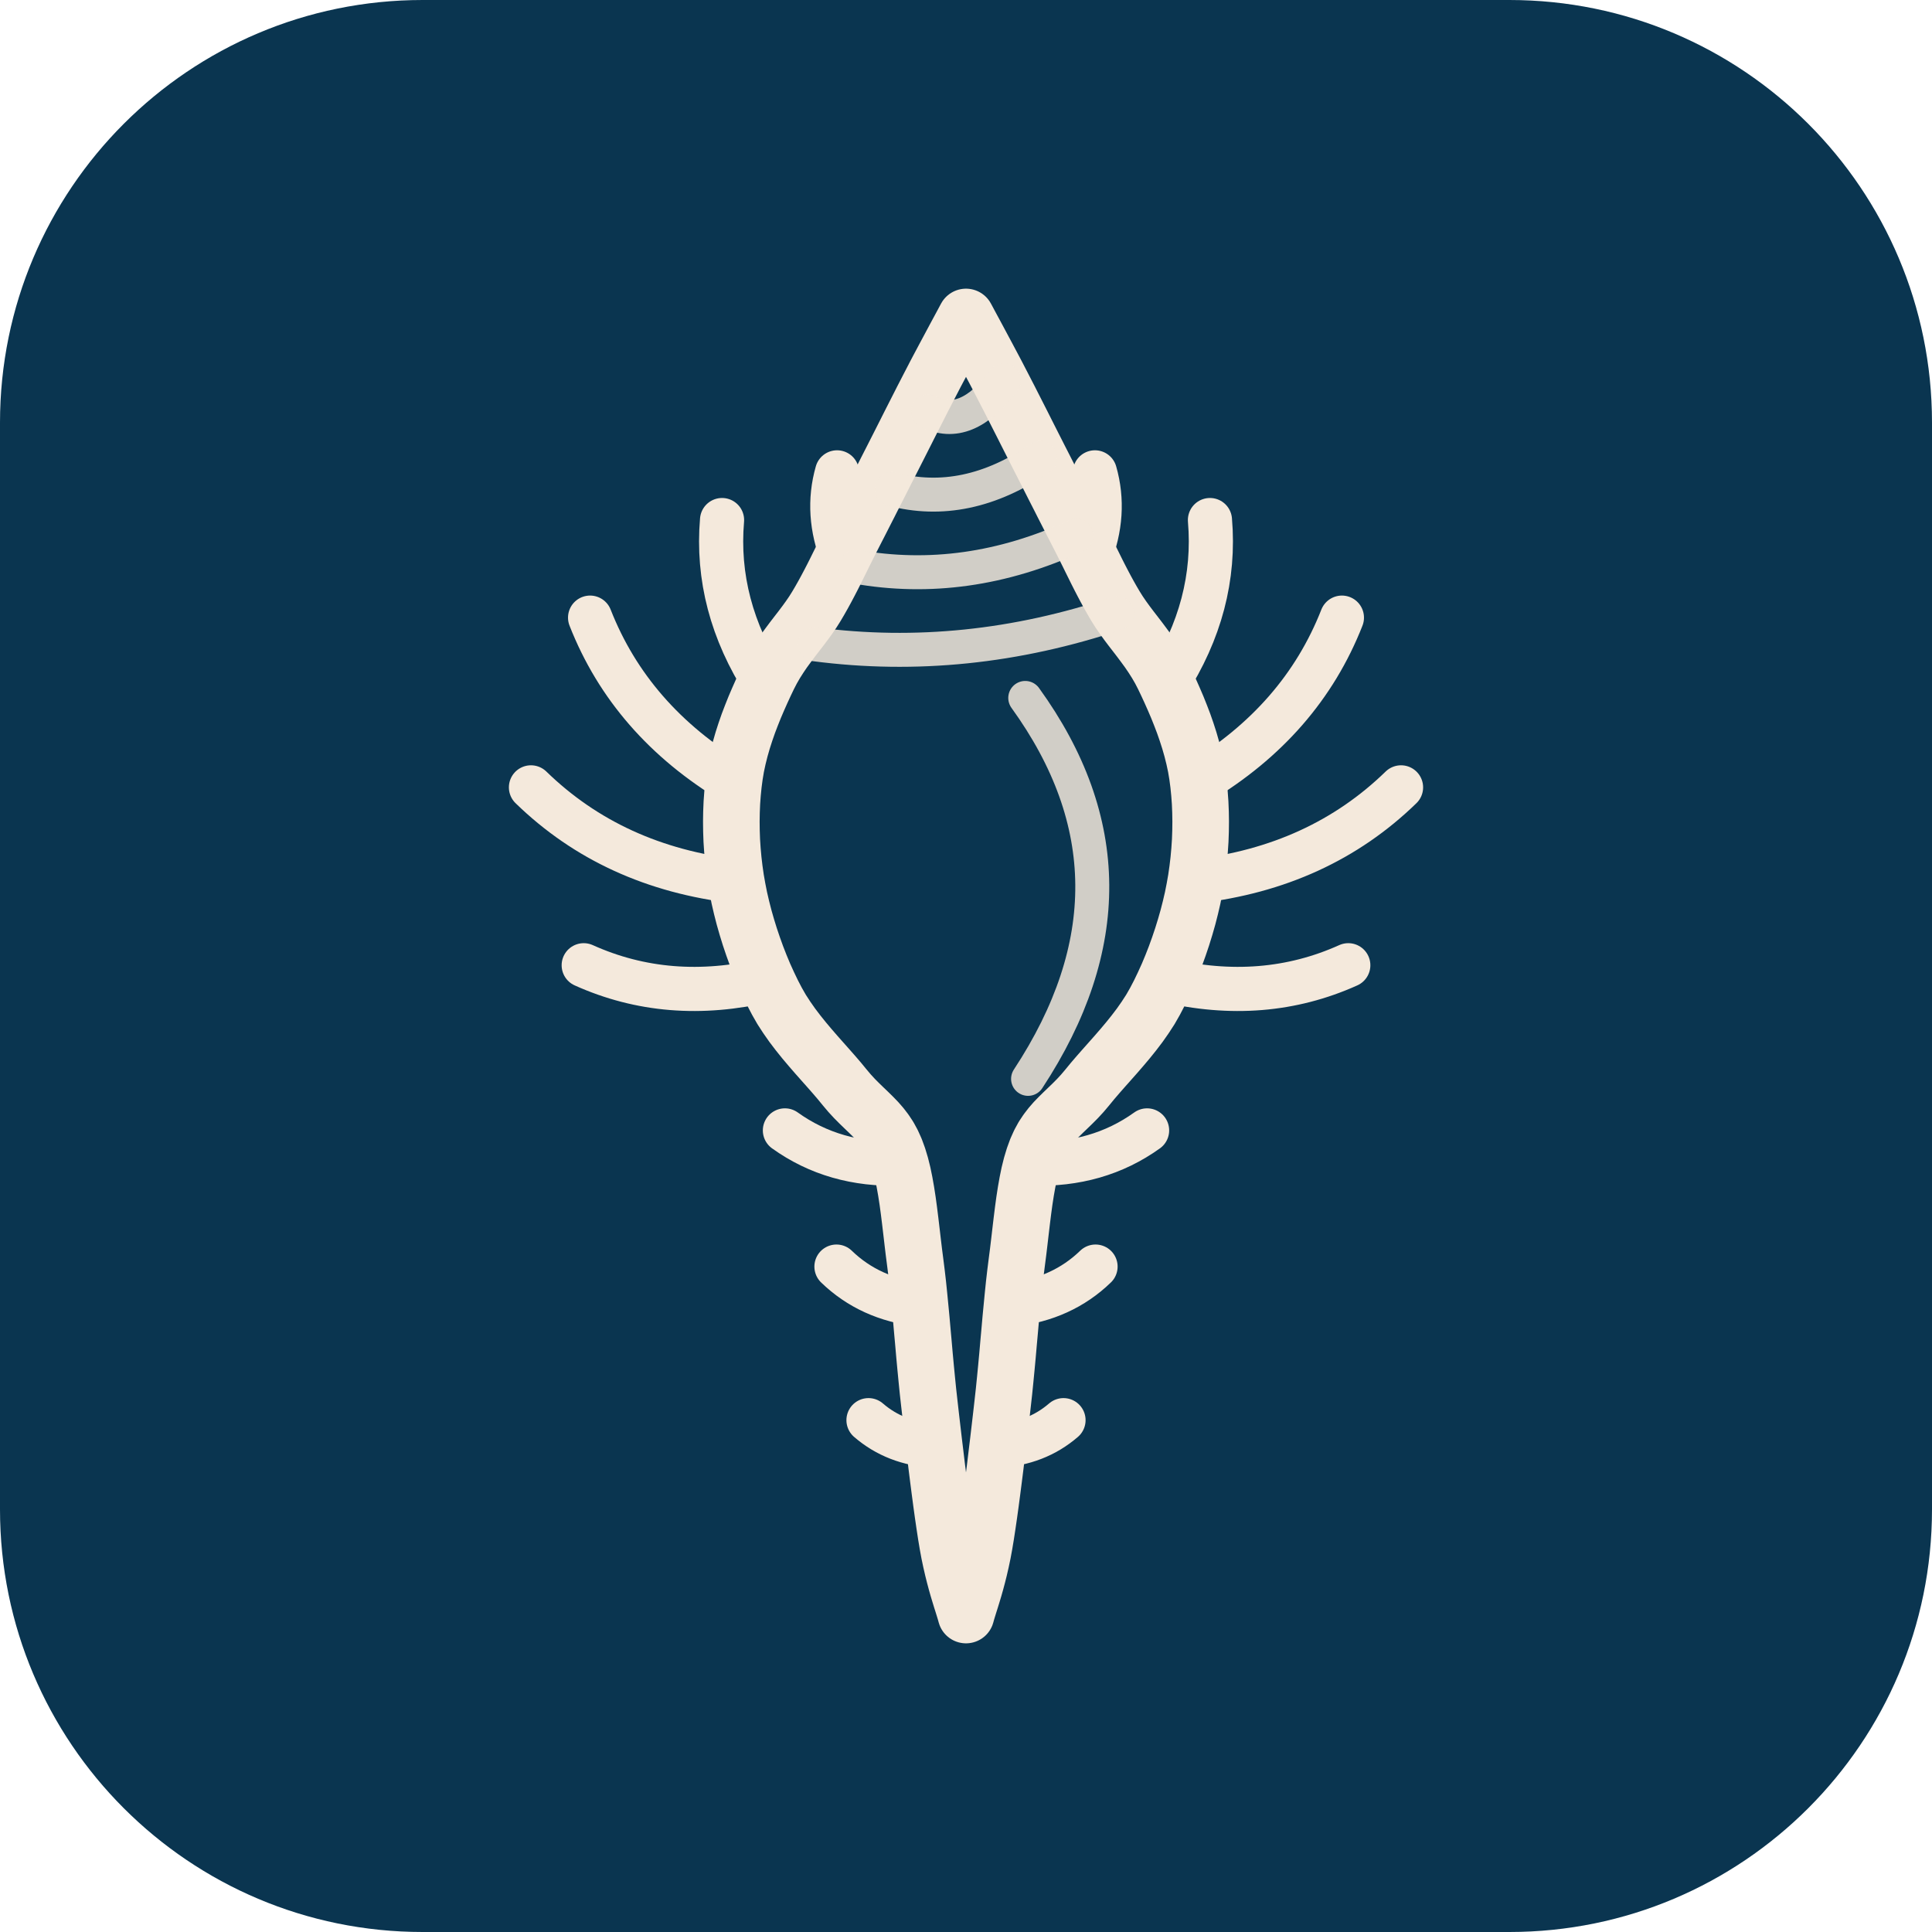
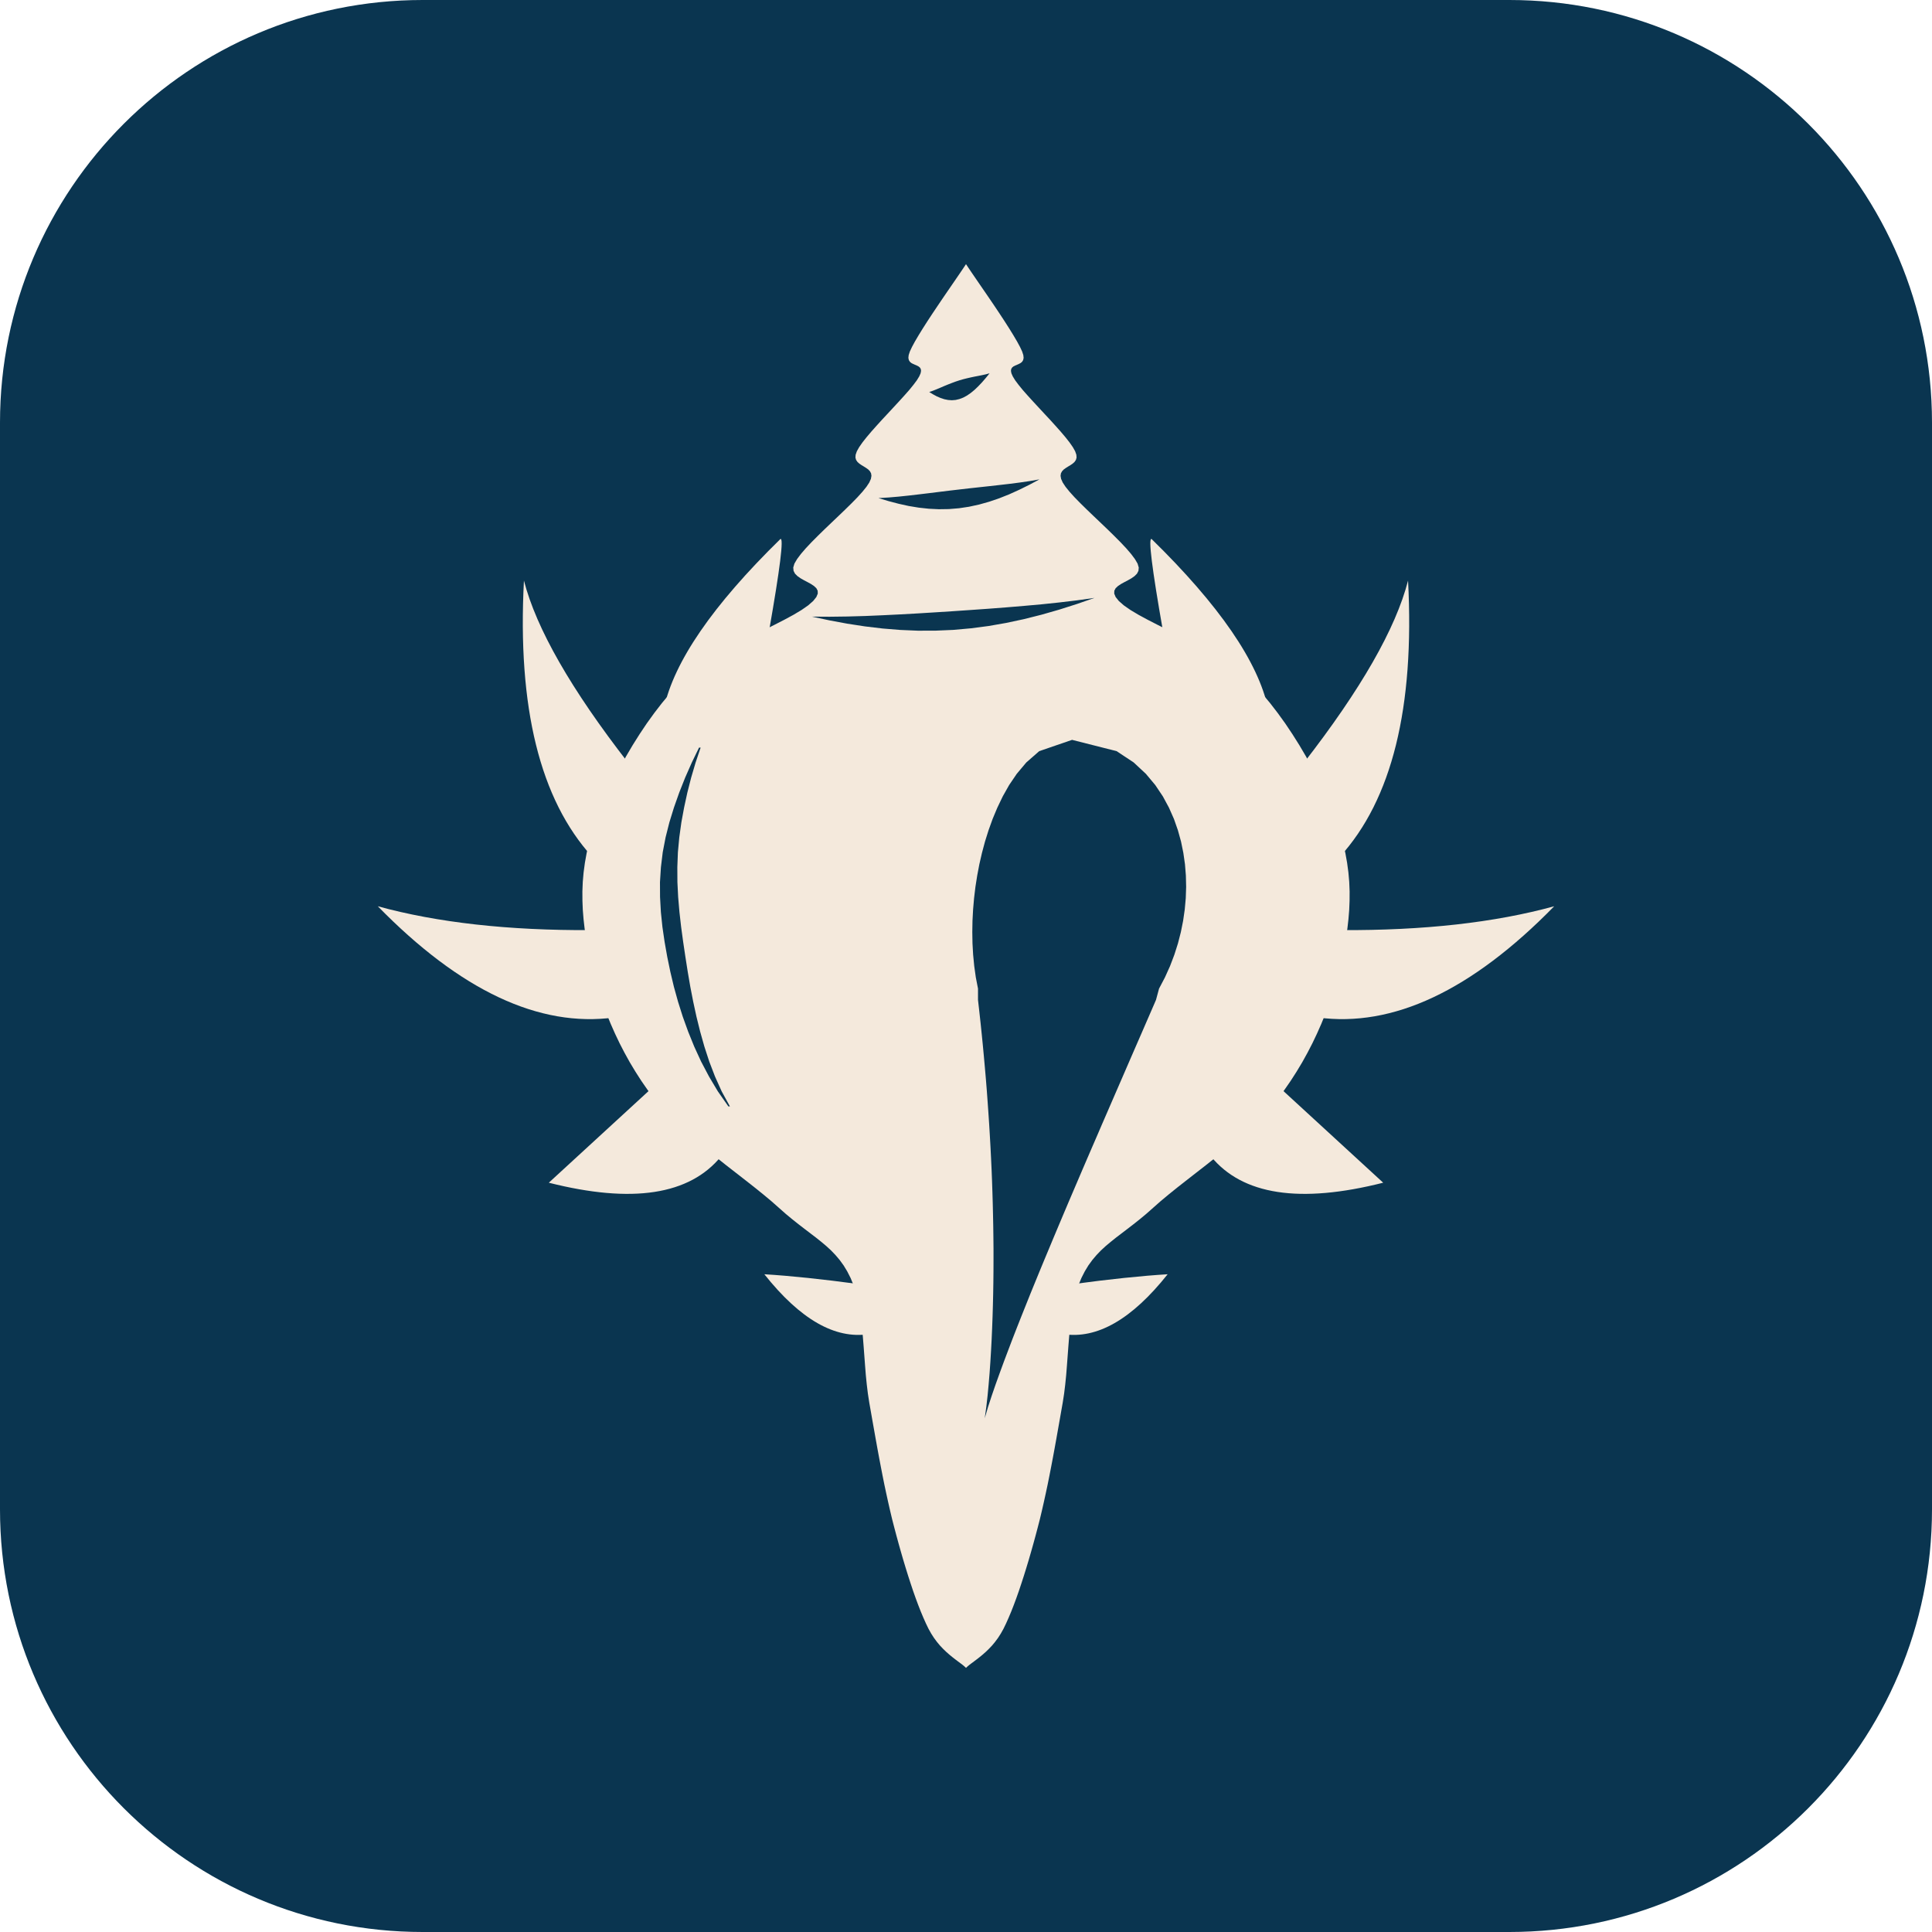
<svg xmlns="http://www.w3.org/2000/svg" viewBox="0 0 512 512" width="512" height="512">
  <rect width="512" height="512" rx="112" fill="#0A3550" />
-   <g fill="none" stroke="#F4E9DC" stroke-width="15" stroke-linecap="round" stroke-linejoin="round">
-     <path d="M256 84L256.43 84.8L256.96 85.79L257.58 86.94L258.27 88.22L259.03 89.63L259.83 91.13L260.67 92.7L261.54 94.32L262.41 95.96L263.29 97.61L264.15 99.24L264.97 100.83L265.79 102.41L266.63 104.04L267.49 105.7L268.35 107.4L269.23 109.13L270.12 110.88L271.01 112.63L271.9 114.4L272.79 116.16L273.68 117.92L274.57 119.67L275.44 121.39L276.32 123.11L277.2 124.84L278.08 126.58L278.96 128.32L279.84 130.05L280.73 131.79L281.6 133.52L282.48 135.24L283.35 136.95L284.21 138.64L285.07 140.31L285.91 141.96L286.74 143.58L287.54 145.18L288.33 146.76L289.1 148.33L289.87 149.88L290.63 151.42L291.41 152.96L292.2 154.49L293.01 156.02L293.85 157.56L294.72 159.1L295.63 160.65L296.6 162.19L297.62 163.68L298.69 165.15L299.79 166.61L300.91 168.06L302.04 169.53L303.16 171.03L304.28 172.56L305.36 174.15L306.41 175.8L307.41 177.53L308.35 179.35L309.26 181.26L310.17 183.23L311.08 185.28L311.98 187.38L312.84 189.53L313.68 191.73L314.46 193.97L315.19 196.24L315.85 198.54L316.43 200.86L316.93 203.19L317.32 205.52L317.63 207.88L317.87 210.29L318.05 212.74L318.15 215.22L318.19 217.72L318.16 220.24L318.07 222.78L317.9 225.33L317.67 227.87L317.37 230.41L317.01 232.93L316.57 235.43L316.07 237.95L315.48 240.5L314.82 243.08L314.08 245.67L313.28 248.26L312.41 250.84L311.49 253.39L310.51 255.9L309.48 258.37L308.39 260.77L307.27 263.1L306.1 265.35L304.86 267.52L303.49 269.63L302.04 271.7L300.51 273.71L298.93 275.68L297.32 277.59L295.7 279.46L294.08 281.29L292.5 283.07L290.97 284.81L289.52 286.5L288.16 288.16L286.85 289.71L285.56 291.11L284.28 292.4L283.03 293.61L281.81 294.78L280.63 295.94L279.49 297.12L278.41 298.36L277.38 299.7L276.41 301.16L275.52 302.79L274.7 304.61L273.97 306.61L273.33 308.73L272.77 310.97L272.29 313.31L271.86 315.74L271.47 318.26L271.12 320.85L270.79 323.5L270.47 326.2L270.15 328.95L269.82 331.72L269.46 334.52L269.1 337.38L268.76 340.32L268.45 343.34L268.15 346.43L267.85 349.57L267.57 352.75L267.28 355.95L267 359.17L266.7 362.39L266.39 365.59L266.07 368.77L265.72 371.91L265.36 375.09L264.98 378.36L264.59 381.7L264.18 385.07L263.78 388.44L263.36 391.78L262.94 395.05L262.52 398.23L262.1 401.27L261.68 404.15L261.27 406.84L260.86 409.3L260.44 411.58L259.99 413.72L259.53 415.73L259.06 417.61L258.59 419.37L258.13 420.99L257.68 422.48L257.26 423.85L256.87 425.08L256.53 426.18L256.23 427.16L256 428L255.77 427.16L255.47 426.18L255.13 425.08L254.74 423.85L254.32 422.48L253.87 420.99L253.41 419.37L252.94 417.61L252.47 415.73L252.01 413.72L251.56 411.58L251.14 409.3L250.73 406.84L250.32 404.15L249.9 401.27L249.48 398.23L249.06 395.05L248.64 391.78L248.22 388.44L247.82 385.07L247.41 381.7L247.02 378.36L246.64 375.09L246.28 371.91L245.93 368.77L245.61 365.59L245.3 362.39L245 359.17L244.72 355.95L244.43 352.75L244.15 349.57L243.85 346.43L243.55 343.34L243.24 340.32L242.9 337.38L242.54 334.52L242.18 331.72L241.85 328.95L241.53 326.2L241.21 323.5L240.88 320.85L240.53 318.26L240.14 315.74L239.71 313.31L239.23 310.97L238.67 308.73L238.03 306.61L237.3 304.61L236.48 302.79L235.59 301.16L234.62 299.7L233.59 298.36L232.51 297.12L231.37 295.94L230.19 294.78L228.97 293.61L227.72 292.4L226.44 291.11L225.15 289.71L223.84 288.16L222.48 286.5L221.03 284.81L219.5 283.07L217.92 281.29L216.3 279.46L214.68 277.59L213.07 275.68L211.49 273.71L209.96 271.7L208.51 269.63L207.14 267.52L205.9 265.35L204.73 263.1L203.61 260.77L202.52 258.37L201.49 255.9L200.51 253.39L199.59 250.84L198.72 248.26L197.92 245.67L197.18 243.08L196.52 240.5L195.93 237.95L195.43 235.43L194.99 232.93L194.63 230.41L194.33 227.87L194.1 225.33L193.93 222.78L193.84 220.24L193.81 217.72L193.85 215.22L193.95 212.74L194.13 210.29L194.37 207.88L194.68 205.52L195.07 203.19L195.57 200.86L196.15 198.54L196.81 196.24L197.54 193.97L198.32 191.73L199.16 189.53L200.02 187.38L200.92 185.28L201.83 183.23L202.74 181.26L203.65 179.35L204.59 177.53L205.59 175.8L206.64 174.15L207.72 172.56L208.84 171.03L209.96 169.53L211.09 168.06L212.21 166.61L213.31 165.15L214.38 163.68L215.4 162.19L216.37 160.65L217.28 159.1L218.15 157.56L218.99 156.02L219.8 154.49L220.59 152.96L221.37 151.42L222.13 149.88L222.9 148.33L223.67 146.76L224.46 145.18L225.26 143.58L226.09 141.96L226.93 140.31L227.79 138.64L228.65 136.95L229.52 135.24L230.4 133.52L231.27 131.79L232.16 130.05L233.04 128.32L233.92 126.58L234.8 124.84L235.68 123.11L236.56 121.39L237.43 119.67L238.32 117.92L239.21 116.16L240.1 114.4L240.99 112.63L241.88 110.88L242.77 109.13L243.65 107.4L244.51 105.7L245.37 104.04L246.21 102.41L247.03 100.83L247.85 99.24L248.71 97.61L249.59 95.96L250.46 94.32L251.33 92.7L252.17 91.13L252.97 89.63L253.73 88.22L254.42 86.94L255.04 85.79L255.57 84.8L256 84Z" />
-     <path d="M288.72 147.57Q293.28 136.1 290.17 125.18M223.28 147.57Q218.72 136.1 221.83 125.18M309.24 181.22Q322.58 160.46 320.65 137.82M202.76 181.22Q189.42 160.46 191.35 137.82M317.57 207.39Q344.9 190.99 355.62 163.68M194.43 207.39Q167.1 190.99 156.38 163.68M316.9 233.57Q349.58 229.78 371.29 208.66M195.1 233.57Q162.42 229.78 140.71 208.66M308.86 259.74Q334.87 265.91 357.31 255.8M203.14 259.74Q177.13 265.91 154.69 255.8M273.44 308.35Q290.91 308.95 303.99 299.57M238.56 308.35Q221.09 308.95 208.01 299.57M268.21 345.74Q281.49 344.22 290.33 335.66M243.79 345.74Q230.51 344.22 221.67 335.66M264.42 383.13Q274.68 382.55 281.84 376.36M247.58 383.13Q237.32 382.55 230.16 376.36" stroke-width="11.7" />
-     <path d="M245.97 109.05Q256 114.29 266.03 100.83M236.36 129.62Q256 134.85 275.64 121.39M226.75 150.18Q256 155.42 285.25 141.96M215.95 170.75Q256 175.98 296.05 162.52M271.7 184.96Q306.85 233.57 272.45 285.91" stroke-width="9" opacity=".85" />
+   <g fill="#F4E9DC">
+     <path fill-rule="evenodd" d="M256 70L256.65 70.98L257.5 72.24L258.52 73.73L259.67 75.41L260.93 77.24L262.25 79.17L263.6 81.16L264.94 83.17L266.24 85.15L267.46 87.06L268.57 88.86L269.54 90.51L270.32 91.95L270.88 93.15L271.19 94.1L271.27 94.84L271.15 95.42L270.88 95.86L270.5 96.19L270.03 96.44L269.54 96.66L269.04 96.87L268.59 97.1L268.23 97.39L267.99 97.77L267.91 98.27L268.03 98.92L268.4 99.76L269.04 100.8L269.94 102L271.04 103.35L272.32 104.8L273.72 106.34L275.2 107.94L276.72 109.58L278.24 111.21L279.71 112.83L281.1 114.39L282.36 115.88L283.45 117.26L284.32 118.51L284.93 119.6L285.25 120.52L285.3 121.27L285.12 121.9L284.76 122.42L284.27 122.86L283.69 123.26L283.07 123.63L282.47 124.01L281.91 124.41L281.46 124.88L281.16 125.43L281.06 126.09L281.2 126.9L281.63 127.87L282.39 129.02L283.46 130.34L284.79 131.81L286.33 133.38L288.02 135.04L289.81 136.76L291.65 138.51L293.48 140.26L295.26 142L296.93 143.68L298.44 145.28L299.73 146.78L300.76 148.15L301.47 149.36L301.78 150.4L301.7 151.28L301.31 152.03L300.66 152.68L299.85 153.25L298.93 153.77L297.98 154.27L297.07 154.77L296.28 155.3L295.66 155.88L295.31 156.54L295.28 157.31L295.66 158.22L296.51 159.28L297.85 160.45L299.61 161.67L301.74 162.94L304.18 164.26L306.87 165.64L309.75 167.09L312.76 168.61L315.83 170.2L318.92 171.87L321.96 173.63L324.9 175.47L327.67 177.41L330.21 179.45L332.47 181.6L334.55 183.89L336.61 186.36L338.62 188.97L340.59 191.7L342.49 194.54L344.33 197.46L346.08 200.43L347.74 203.44L349.3 206.45L350.75 209.45L352.07 212.42L353.26 215.33L354.31 218.15L355.2 220.87L355.94 223.5L356.54 226.1L357 228.67L357.34 231.21L357.56 233.72L357.66 236.21L357.65 238.69L357.55 241.16L357.35 243.62L357.07 246.08L356.7 248.55L356.27 251.02L355.76 253.5L355.2 256L354.57 258.52L353.85 261.07L353.05 263.64L352.16 266.22L351.19 268.8L350.14 271.38L349 273.95L347.78 276.51L346.47 279.04L345.08 281.55L343.6 284.01L342.04 286.44L340.4 288.81L338.67 291.13L336.78 293.42L334.69 295.68L332.42 297.93L330.01 300.15L327.5 302.35L324.91 304.51L322.29 306.63L319.66 308.72L317.05 310.75L314.51 312.73L312.05 314.66L309.73 316.53L307.57 318.33L305.6 320.07L303.78 321.68L302.02 323.14L300.34 324.47L298.73 325.71L297.2 326.88L295.73 328L294.34 329.11L293.01 330.23L291.76 331.38L290.59 332.6L289.48 333.91L288.44 335.34L287.48 336.92L286.59 338.67L285.8 340.58L285.16 342.63L284.62 344.8L284.19 347.06L283.85 349.41L283.56 351.83L283.33 354.3L283.13 356.8L282.94 359.33L282.75 361.86L282.55 364.39L282.3 366.88L282 369.34L281.63 371.73L281.21 374.11L280.79 376.51L280.36 378.93L279.93 381.36L279.49 383.8L279.04 386.23L278.58 388.65L278.11 391.06L277.63 393.45L277.13 395.8L276.62 398.12L276.1 400.4L275.57 402.63L275.01 404.8L274.44 406.95L273.85 409.11L273.24 411.27L272.62 413.41L271.98 415.53L271.33 417.62L270.67 419.65L270.01 421.63L269.33 423.55L268.65 425.38L267.97 427.11L267.28 428.75L266.6 430.27L265.92 431.67L265.21 432.94L264.46 434.1L263.67 435.16L262.86 436.13L262.03 437L261.21 437.79L260.39 438.51L259.6 439.16L258.84 439.75L258.14 440.28L257.48 440.77L256.9 441.21L256.41 441.62L256 442L255.59 441.62L255.1 441.21L254.52 440.77L253.86 440.28L253.16 439.75L252.4 439.16L251.61 438.51L250.79 437.79L249.97 437L249.14 436.13L248.33 435.16L247.54 434.1L246.79 432.94L246.08 431.67L245.4 430.27L244.72 428.75L244.03 427.11L243.35 425.38L242.67 423.55L241.99 421.63L241.33 419.65L240.67 417.62L240.02 415.53L239.38 413.41L238.76 411.27L238.15 409.11L237.56 406.95L236.99 404.8L236.43 402.63L235.9 400.4L235.38 398.12L234.87 395.8L234.37 393.45L233.89 391.06L233.42 388.65L232.96 386.23L232.51 383.8L232.07 381.36L231.64 378.93L231.21 376.51L230.79 374.11L230.37 371.73L230 369.34L229.7 366.88L229.45 364.39L229.25 361.86L229.06 359.33L228.87 356.8L228.67 354.3L228.44 351.83L228.15 349.41L227.81 347.06L227.38 344.8L226.84 342.63L226.2 340.58L225.41 338.67L224.52 336.92L223.56 335.34L222.52 333.91L221.41 332.6L220.24 331.38L218.99 330.23L217.66 329.11L216.27 328L214.8 326.88L213.27 325.71L211.66 324.47L209.98 323.14L208.22 321.68L206.4 320.07L204.43 318.33L202.27 316.53L199.95 314.66L197.49 312.73L194.95 310.75L192.34 308.72L189.71 306.63L187.09 304.51L184.5 302.35L181.99 300.15L179.58 297.93L177.31 295.68L175.22 293.42L173.33 291.13L171.6 288.81L169.96 286.44L168.4 284.01L166.92 281.55L165.53 279.04L164.22 276.51L163 273.95L161.86 271.38L160.81 268.8L159.84 266.22L158.95 263.64L158.15 261.07L157.43 258.52L156.8 256L156.24 253.5L155.73 251.02L155.3 248.55L154.93 246.08L154.65 243.62L154.45 241.16L154.35 238.69L154.34 236.21L154.44 233.72L154.66 231.21L155 228.67L155.46 226.1L156.06 223.5L156.8 220.87L157.69 218.15L158.74 215.33L159.93 212.42L161.25 209.45L162.7 206.45L164.26 203.44L165.92 200.43L167.67 197.46L169.51 194.54L171.41 191.7L173.38 188.97L175.39 186.36L177.45 183.89L179.53 181.6L181.79 179.45L184.33 177.41L187.1 175.47L190.04 173.63L193.08 171.87L196.17 170.2L199.24 168.61L202.25 167.09L205.13 165.64L207.82 164.26L210.26 162.94L212.39 161.67L214.15 160.45L215.49 159.28L216.34 158.22L216.72 157.31L216.69 156.54L216.34 155.88L215.72 155.3L214.93 154.77L214.02 154.27L213.07 153.77L212.15 153.25L211.34 152.68L210.69 152.03L210.3 151.28L210.22 150.4L210.53 149.36L211.24 148.15L212.27 146.78L213.56 145.28L215.07 143.68L216.74 142L218.52 140.26L220.35 138.51L222.19 136.76L223.98 135.04L225.67 133.38L227.21 131.81L228.54 130.34L229.61 129.02L230.37 127.87L230.8 126.9L230.94 126.09L230.84 125.43L230.54 124.88L230.09 124.41L229.53 124.01L228.93 123.63L228.31 123.26L227.73 122.86L227.24 122.42L226.88 121.9L226.7 121.27L226.75 120.52L227.07 119.6L227.68 118.51L228.55 117.26L229.64 115.88L230.9 114.39L232.29 112.83L233.76 111.21L235.28 109.58L236.8 107.94L238.28 106.34L239.68 104.8L240.96 103.35L242.06 102L242.96 100.8L243.6 99.76L243.97 98.92L244.09 98.27L244.01 97.77L243.77 97.39L243.41 97.1L242.96 96.87L242.46 96.66L241.97 96.44L241.5 96.19L241.12 95.86L240.85 95.42L240.73 94.84L240.81 94.1L241.12 93.15L241.68 91.95L242.46 90.51L243.43 88.86L244.54 87.06L245.76 85.15L247.06 83.17L248.41 81.16L249.75 79.17L251.07 77.24L252.33 75.41L253.48 73.73L254.5 72.24L255.35 70.98ZM246.26 103.89L247.26 103.54L248.26 103.14L249.26 102.72L250.26 102.29L251.26 101.88L252.26 101.49L253.26 101.12L254.26 100.79L255.26 100.5L256.26 100.25L257.26 100.02L258.26 99.81L259.25 99.62L260.25 99.42L261.25 99.2L262.25 98.93L262.25 98.93L261.25 100.16L260.25 101.32L259.25 102.37L258.26 103.32L257.26 104.14L256.26 104.83L255.26 105.37L254.26 105.75L253.26 105.99L252.26 106.07L251.26 106L250.26 105.8L249.26 105.47L248.26 105.04L247.26 104.5L246.26 103.89ZM232.8 132L235.47 131.84L238.14 131.61L240.8 131.33L243.47 131.02L246.14 130.7L248.8 130.37L251.47 130.04L254.14 129.73L256.81 129.42L259.47 129.13L262.14 128.84L264.81 128.54L267.47 128.23L270.14 127.89L272.81 127.5L275.47 127.04L275.47 127.04L272.81 128.46L270.14 129.78L267.47 130.99L264.81 132.05L262.14 132.96L259.47 133.71L256.81 134.29L254.14 134.69L251.47 134.91L248.8 134.95L246.14 134.82L243.47 134.53L240.8 134.09L238.14 133.5L235.47 132.8L232.8 132ZM215.16 163.41L219.84 163.44L224.53 163.38L229.21 163.25L233.89 163.05L238.57 162.82L243.25 162.56L247.93 162.27L252.61 161.97L257.29 161.65L261.97 161.32L266.66 160.96L271.34 160.57L276.02 160.15L280.7 159.66L285.38 159.1L290.06 158.45L290.06 158.45L285.38 160.07L280.7 161.56L276.02 162.9L271.34 164.08L266.66 165.08L261.97 165.9L257.29 166.51L252.61 166.93L247.93 167.13L243.25 167.14L238.57 166.94L233.89 166.56L229.21 166L224.53 165.28L219.84 164.41L215.16 163.41ZM284.11 196.07L295.91 199.06L300.44 202.06L303.66 205.06L306.16 208.05L308.17 211.05L309.79 214.05L311.11 217.04L312.16 220.04L312.99 223.04L313.6 226.03L314.03 229.03L314.27 232.03L314.34 235.02L314.24 238.02L313.97 241.02L313.54 244.01L312.94 247.01L312.17 250.01L311.22 253L310.08 256L308.73 259L307.16 261.99L306.35 264.99L305.05 267.99L303.75 270.98L302.45 273.98L301.14 276.98L299.84 279.97L298.54 282.97L297.24 285.97L295.94 288.96L294.64 291.96L293.34 294.96L292.04 297.95L290.75 300.95L289.45 303.95L288.16 306.94L286.87 309.94L285.59 312.94L284.31 315.93L283.03 318.93L281.76 321.93L280.5 324.92L279.24 327.92L277.99 330.92L276.74 333.91L275.5 336.91L274.27 339.91L273.05 342.9L271.85 345.9L270.65 348.9L269.47 351.89L268.3 354.89L267.16 357.89L266.03 360.88L264.93 363.88L263.85 366.88L262.82 369.87L261.84 372.87L260.96 375.87L260.96 375.87L261.38 372.87L261.72 369.87L262 366.88L262.25 363.88L262.46 360.88L262.64 357.89L262.8 354.89L262.93 351.89L263.04 348.9L263.13 345.9L263.2 342.9L263.25 339.91L263.28 336.91L263.29 333.91L263.29 330.92L263.26 327.92L263.22 324.92L263.16 321.93L263.09 318.93L263 315.93L262.9 312.94L262.78 309.94L262.64 306.94L262.49 303.95L262.32 300.95L262.14 297.95L261.94 294.96L261.73 291.96L261.51 288.96L261.27 285.97L261.01 282.97L260.74 279.97L260.46 276.98L260.16 273.98L259.85 270.98L259.52 267.99L259.18 264.99L259.18 261.99L258.6 259L258.18 256L257.89 253L257.72 250.01L257.67 247.01L257.72 244.01L257.88 241.02L258.14 238.02L258.5 235.02L258.97 232.03L259.54 229.03L260.23 226.03L261.03 223.04L261.97 220.04L263.05 217.04L264.3 214.05L265.74 211.05L267.43 208.05L269.46 205.06L271.98 202.06L275.41 199.06L284.11 196.07ZM185.25 198.13L183.33 202.09L181.58 206.06L180.01 210.02L178.61 213.98L177.39 217.94L176.39 221.9L175.63 225.86L175.15 229.82L174.9 233.78L174.92 237.74L175.14 241.71L175.55 245.67L176.13 249.63L176.83 253.59L177.65 257.55L178.59 261.51L179.69 265.47L180.94 269.43L182.37 273.39L183.98 277.36L185.8 281.32L187.89 285.28L190.25 289.24L193.02 293.2L193.43 293.2L191.26 289.24L189.48 285.28L187.96 281.32L186.67 277.36L185.55 273.39L184.57 269.43L183.71 265.47L182.94 261.51L182.26 257.55L181.64 253.59L181.05 249.63L180.51 245.67L180.06 241.71L179.72 237.74L179.52 233.78L179.5 229.82L179.65 225.86L180.02 221.9L180.57 217.94L181.3 213.98L182.16 210.02L183.17 206.06L184.34 202.09L185.67 198.13Z" />
+     <path d="M308.18 167.13Q303.82 142.34 305.17 142.83Q332.1 169.17 336.07 187.8ZM203.82 167.13Q208.18 142.34 206.83 142.83Q179.9 169.17 175.93 187.8ZM345.44 202.27Q368.25 172.93 373.15 153.86Q375.8 204.31 355.06 227.07ZM166.56 202.27Q143.75 172.93 138.85 153.86Q136.2 204.31 156.94 227.07ZM355.35 246.49Q388.21 246.67 411.88 240.17Q379.07 273.71 349.2 269.64ZM156.65 246.49Q123.79 246.67 100.12 240.17Q132.93 273.71 162.8 269.64ZM339.14 288.24Q352.93 300.88 366.56 313.43Q333.42 321.82 320.89 306.43ZM172.86 288.24Q159.07 300.88 145.44 313.43Q178.58 321.82 191.11 306.43ZM284.26 340.32Q299.03 338.32 309.44 337.69Q295.18 355.64 281.75 353.55ZM227.74 340.32Q212.97 338.32 202.56 337.69Q216.82 355.64 230.25 353.55Z" />
  </g>
</svg>
